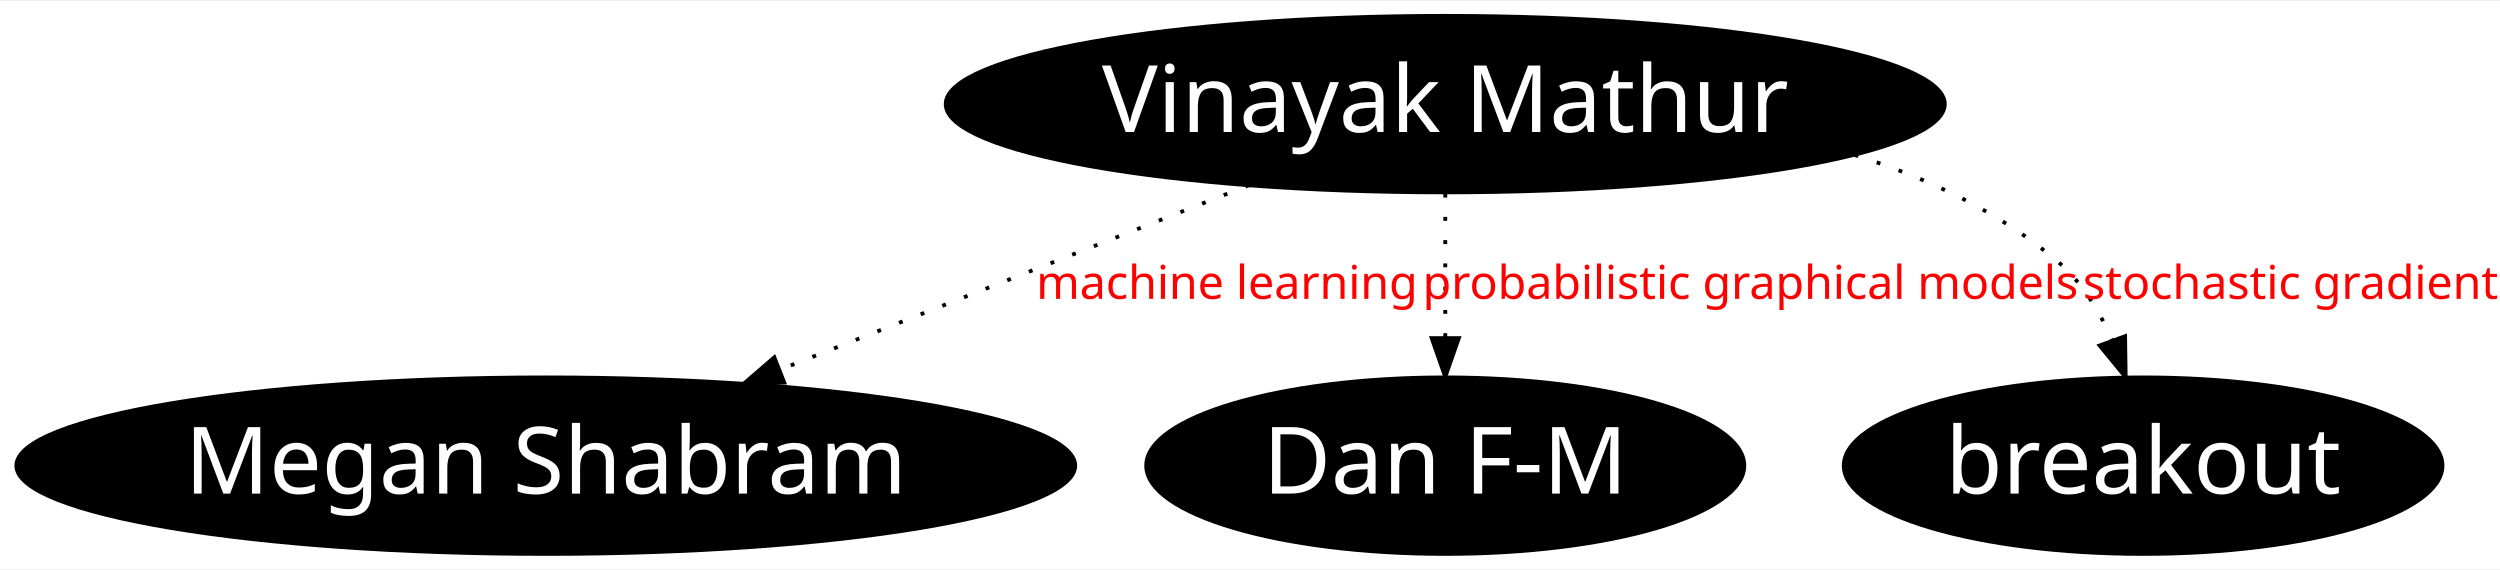
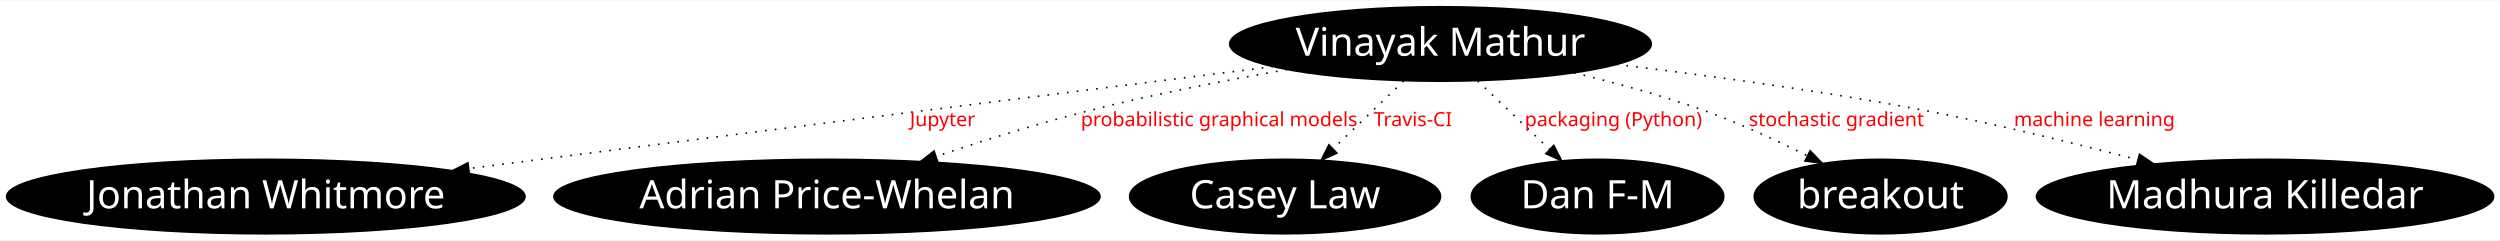
- <svg xmlns="http://www.w3.org/2000/svg" width="645pt" height="147pt" viewBox="0.00 0.00 644.83 146.51">
+ <svg xmlns="http://www.w3.org/2000/svg" width="1528pt" height="147pt" viewBox="0.00 0.00 1528.07 146.51">
  <g id="graph0" class="graph" transform="scale(1 1) rotate(0) translate(4 142.51)">
-     <polygon fill="white" stroke="none" points="-4,4 -4,-142.51 640.833,-142.51 640.833,4 -4,4" />
+     <polygon fill="white" stroke="none" points="-4,4 -4,-142.51 1524.07,-142.51 1524.07,4 -4,4" />
    <g id="node1" class="node">
-       <ellipse fill="black" stroke="black" cx="136.778" cy="-22.627" rx="136.557" ry="22.756" />
-       <text text-anchor="middle" x="136.778" y="-15.427" font-family="sans-serif" font-size="24.00" fill="white">Megan Shabram</text>
+       <ellipse fill="black" stroke="black" cx="158.464" cy="-22.627" rx="158.427" ry="22.756" />
+       <text text-anchor="middle" x="158.464" y="-15.427" font-family="sans-serif" font-size="24.00" fill="white">Jonathan Whitmore</text>
    </g>
    <g id="node2" class="node">
-       <ellipse fill="black" stroke="black" cx="368.778" cy="-22.627" rx="77.13" ry="22.756" />
-       <text text-anchor="middle" x="368.778" y="-15.427" font-family="sans-serif" font-size="24.00" fill="white">Dan F-M</text>
+       <ellipse fill="black" stroke="black" cx="501.464" cy="-22.627" rx="166.881" ry="22.756" />
+       <text text-anchor="middle" x="501.464" y="-15.427" font-family="sans-serif" font-size="24.00" fill="white">Adrian Price-Whelan</text>
    </g>
    <g id="node3" class="node">
-       <ellipse fill="black" stroke="black" cx="548.778" cy="-22.627" rx="77.213" ry="22.756" />
-       <text text-anchor="middle" x="548.778" y="-15.427" font-family="sans-serif" font-size="24.00" fill="white">breakout</text>
+       <ellipse fill="black" stroke="black" cx="781.464" cy="-22.627" rx="95.027" ry="22.756" />
+       <text text-anchor="middle" x="781.464" y="-15.427" font-family="sans-serif" font-size="24.00" fill="white">Casey Law</text>
    </g>
    <g id="node4" class="node">
-       <ellipse fill="black" stroke="black" cx="368.778" cy="-115.882" rx="128.845" ry="22.756" />
-       <text text-anchor="middle" x="368.778" y="-108.682" font-family="sans-serif" font-size="24.00" fill="white">Vinayak Mathur</text>
+       <ellipse fill="black" stroke="black" cx="972.464" cy="-22.627" rx="77.13" ry="22.756" />
+       <text text-anchor="middle" x="972.464" y="-15.427" font-family="sans-serif" font-size="24.00" fill="white">Dan F-M</text>
+     </g>
+     <g id="node5" class="node">
+       <ellipse fill="black" stroke="black" cx="1145.46" cy="-22.627" rx="77.213" ry="22.756" />
+       <text text-anchor="middle" x="1145.46" y="-15.427" font-family="sans-serif" font-size="24.00" fill="white">breakout</text>
+     </g>
+     <g id="node6" class="node">
+       <ellipse fill="black" stroke="black" cx="876.464" cy="-115.882" rx="128.845" ry="22.756" />
+       <text text-anchor="middle" x="876.464" y="-108.682" font-family="sans-serif" font-size="24.00" fill="white">Vinayak Mathur</text>
    </g>
    <g id="edge1" class="edge">
-       <path fill="none" stroke="black" stroke-dasharray="1,5" d="M318.152,-94.969C282.507,-80.948 234.636,-62.119 197.025,-47.325" />
-       <polygon fill="black" stroke="black" points="198.284,-44.059 187.697,-43.656 195.722,-50.574 198.284,-44.059" />
-       <text text-anchor="middle" x="312.473" y="-65.655" font-family="sans-serif" font-size="12.00" fill="red">machine learning</text>
+       <path fill="none" stroke="black" stroke-dasharray="1,5" d="M774.138,-102.048C663.499,-88.148 481.956,-65.276 325.464,-45.255 311.562,-43.476 297.012,-41.606 282.542,-39.739" />
+       <polygon fill="black" stroke="black" points="282.912,-36.258 272.546,-38.449 282.016,-43.201 282.912,-36.258" />
+       <text text-anchor="middle" x="572.14" y="-65.655" font-family="sans-serif" font-size="12.00" fill="red">Jupyter</text>
    </g>
    <g id="edge2" class="edge">
-       <path fill="none" stroke="black" stroke-dasharray="1,5" d="M368.778,-92.792C368.778,-81.695 368.778,-68.04 368.778,-55.803" />
-       <polygon fill="black" stroke="black" points="372.278,-55.514 368.778,-45.514 365.278,-55.514 372.278,-55.514" />
-       <text text-anchor="middle" x="447.484" y="-65.655" font-family="sans-serif" font-size="12.00" fill="red">probabilistic graphical models</text>
+       <path fill="none" stroke="black" stroke-dasharray="1,5" d="M782.762,-100.251C745.024,-93.661 701.236,-85.131 662.052,-75.255 630.798,-67.377 596.736,-56.731 568.057,-47.153" />
+       <polygon fill="black" stroke="black" points="569.144,-43.825 558.55,-43.951 566.91,-50.459 569.144,-43.825" />
+       <text text-anchor="middle" x="741.17" y="-65.655" font-family="sans-serif" font-size="12.00" fill="red">probabilistic graphical models</text>
    </g>
    <g id="edge3" class="edge">
-       <path fill="none" stroke="black" stroke-dasharray="1,5" d="M474.369,-102.755C493.357,-96.774 511.833,-88.019 526.778,-75.255 533.029,-69.916 537.55,-62.488 540.801,-54.928" />
-       <polygon fill="black" stroke="black" points="544.127,-56.023 544.276,-45.429 537.553,-53.618 544.127,-56.023" />
-       <text text-anchor="middle" x="586.806" y="-65.655" font-family="sans-serif" font-size="12.00" fill="red">stochastic gradient</text>
+       <path fill="none" stroke="black" stroke-dasharray="1,5" d="M853.95,-93.256C841.08,-80.893 824.789,-65.244 810.912,-51.915" />
+       <polygon fill="black" stroke="black" points="813.125,-49.187 803.488,-44.783 808.275,-54.235 813.125,-49.187" />
+       <text text-anchor="middle" x="859.575" y="-65.655" font-family="sans-serif" font-size="12.00" fill="red">Travis-CI</text>
+     </g>
+     <g id="edge4" class="edge">
+       <path fill="none" stroke="black" stroke-dasharray="1,5" d="M899.214,-93.256C912.314,-80.804 928.92,-65.019 943.008,-51.627" />
+       <polygon fill="black" stroke="black" points="945.701,-53.897 950.537,-44.47 940.878,-48.823 945.701,-53.897" />
+       <text text-anchor="middle" x="982.161" y="-65.655" font-family="sans-serif" font-size="12.00" fill="red">packaging (Python)</text>
+     </g>
+     <g id="edge5" class="edge">
+       <path fill="none" stroke="black" stroke-dasharray="1,5" d="M958.09,-98.213C983.816,-92.053 1012.12,-84.323 1037.46,-75.255 1058.82,-67.613 1081.6,-57.104 1100.7,-47.56" />
+       <polygon fill="black" stroke="black" points="1102.42,-50.611 1109.76,-42.97 1099.26,-44.367 1102.42,-50.611" />
+       <text text-anchor="middle" x="1118.49" y="-65.655" font-family="sans-serif" font-size="12.00" fill="red">stochastic gradient</text>
+     </g>
+     <g id="node7" class="node">
+       <ellipse fill="black" stroke="black" cx="1380.46" cy="-22.627" rx="139.708" ry="22.756" />
+       <text text-anchor="middle" x="1380.46" y="-15.427" font-family="sans-serif" font-size="24.00" fill="white">Madhura Killedar</text>
+     </g>
+     <g id="edge6" class="edge">
+       <path fill="none" stroke="black" stroke-dasharray="1,5" d="M984.135,-103.361C1040.48,-96.604 1110.45,-87.064 1172.46,-75.255 1215.93,-66.977 1263.9,-55.249 1302.81,-45.062" />
+       <polygon fill="black" stroke="black" points="1303.72,-48.442 1312.49,-42.509 1301.93,-41.673 1303.72,-48.442" />
+       <text text-anchor="middle" x="1276.16" y="-65.655" font-family="sans-serif" font-size="12.00" fill="red">machine learning</text>
    </g>
  </g>
</svg>
